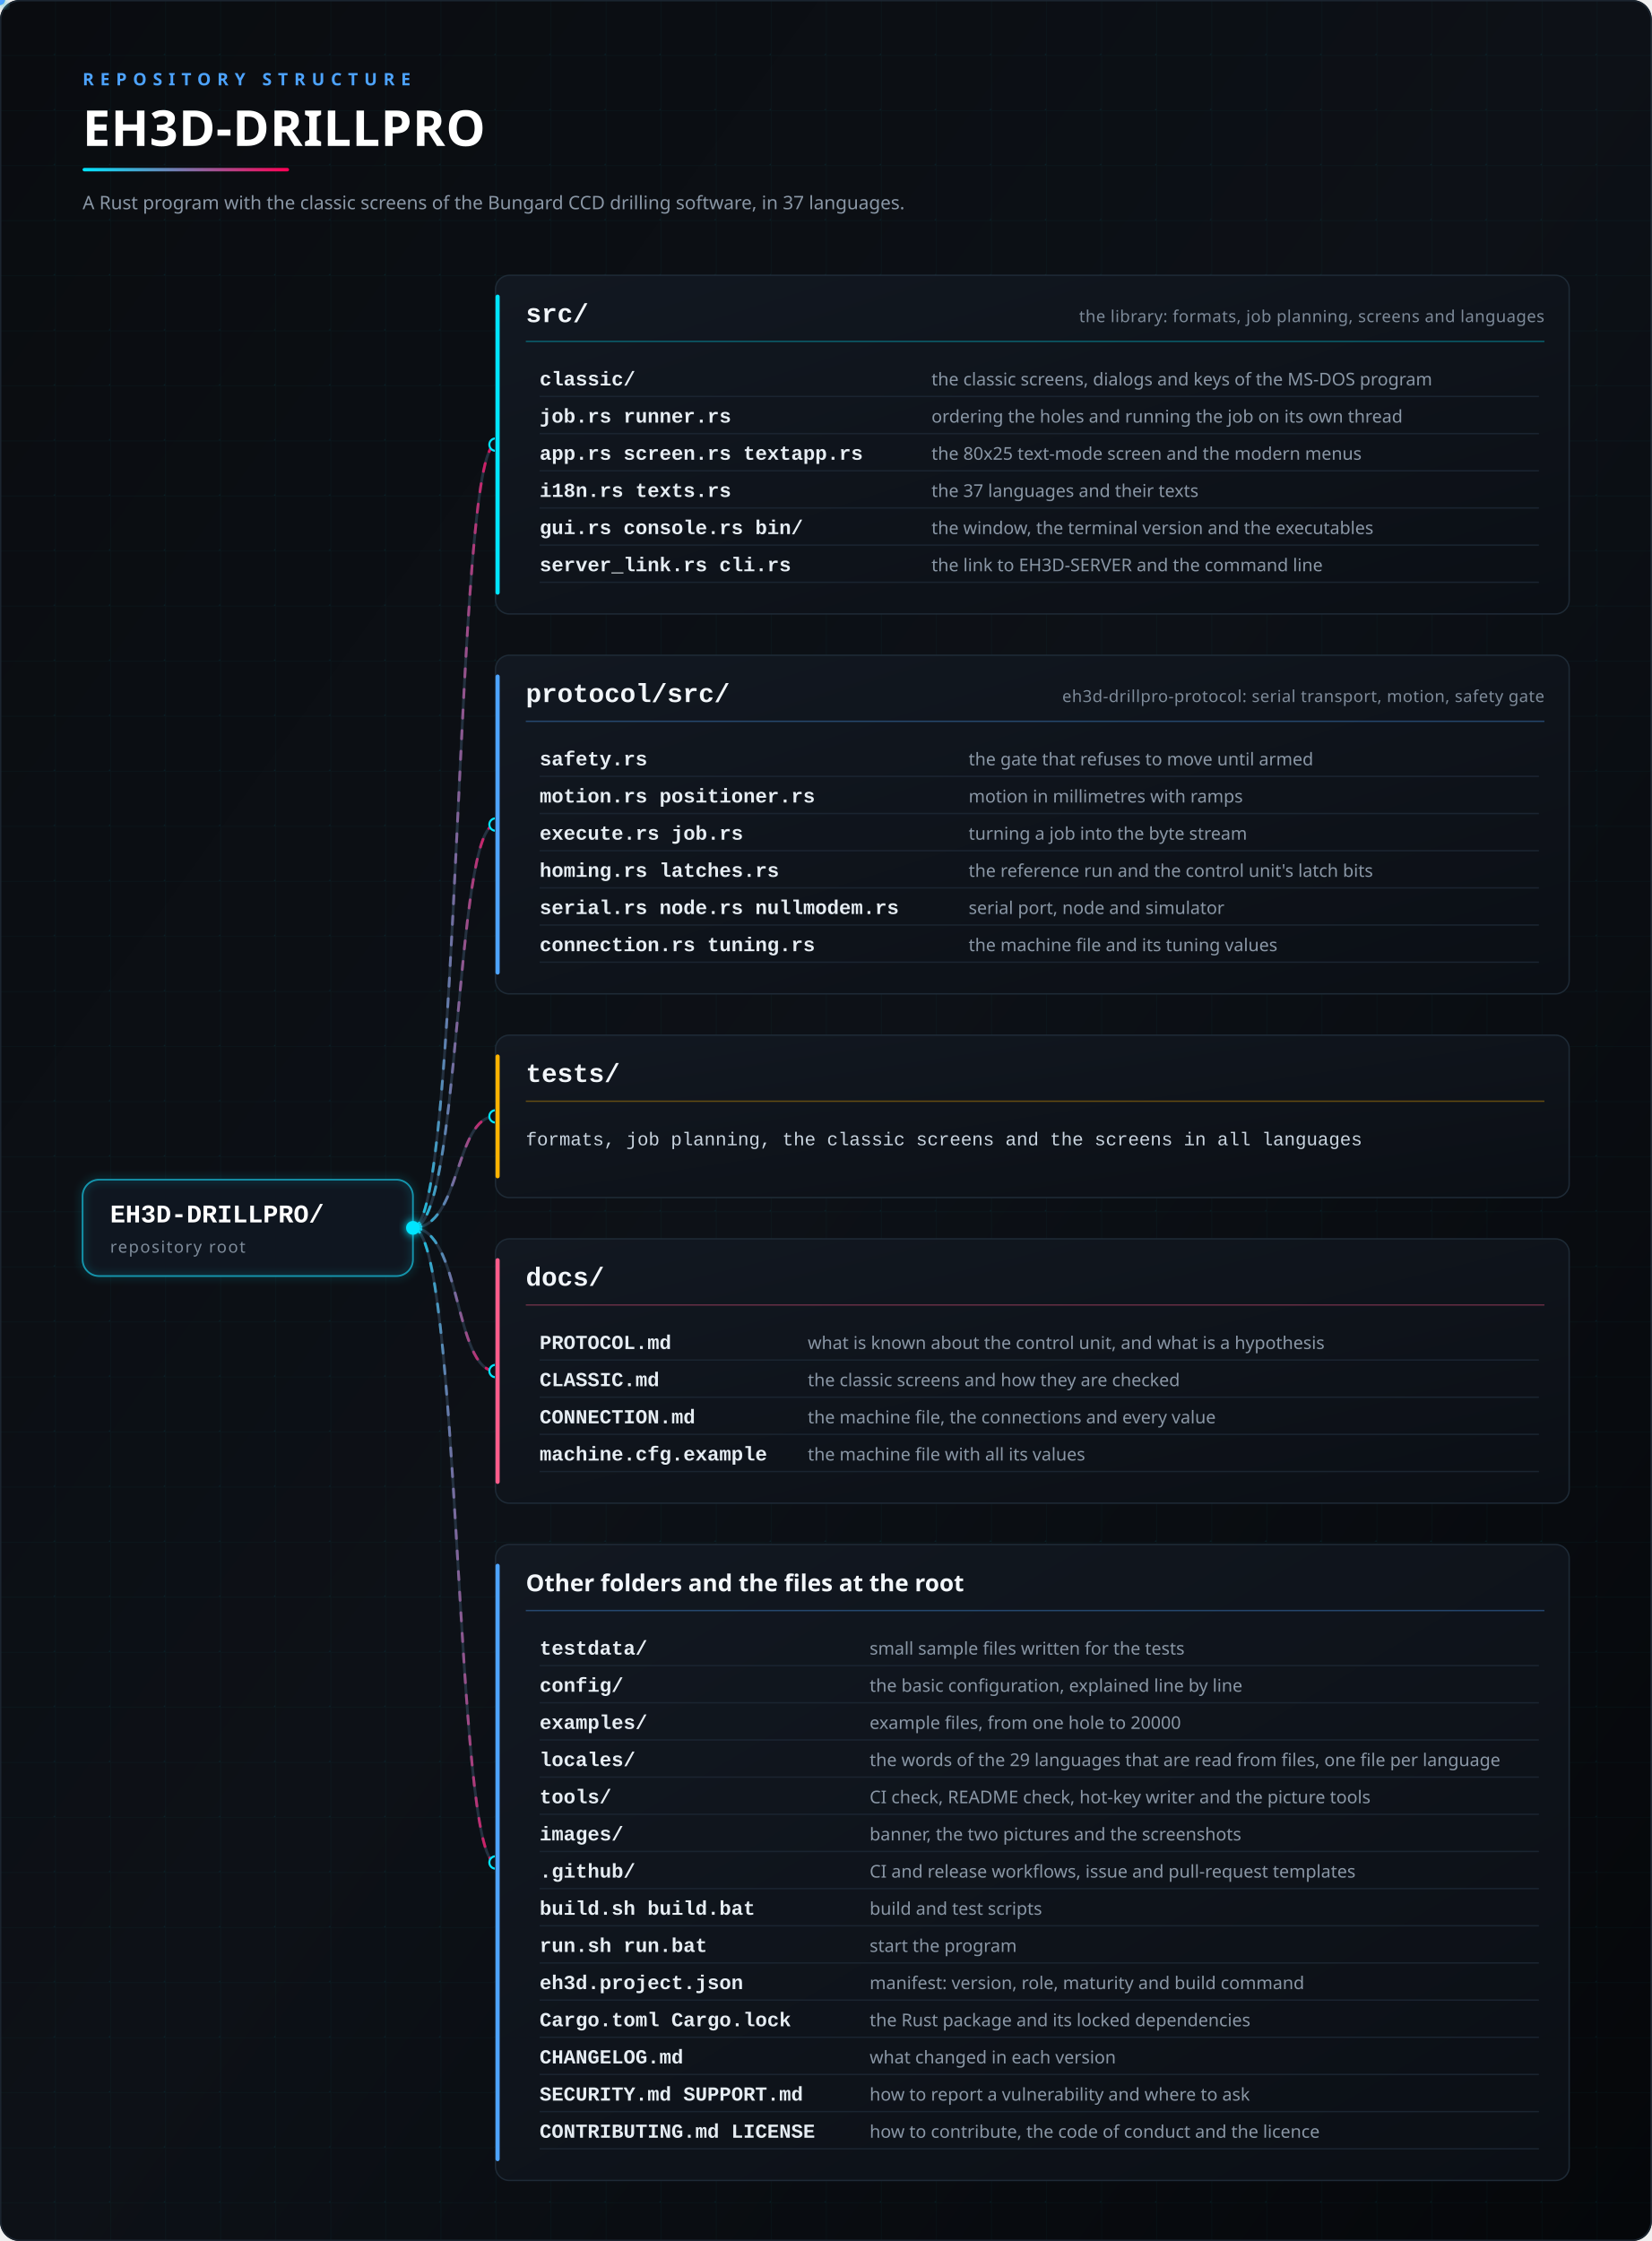
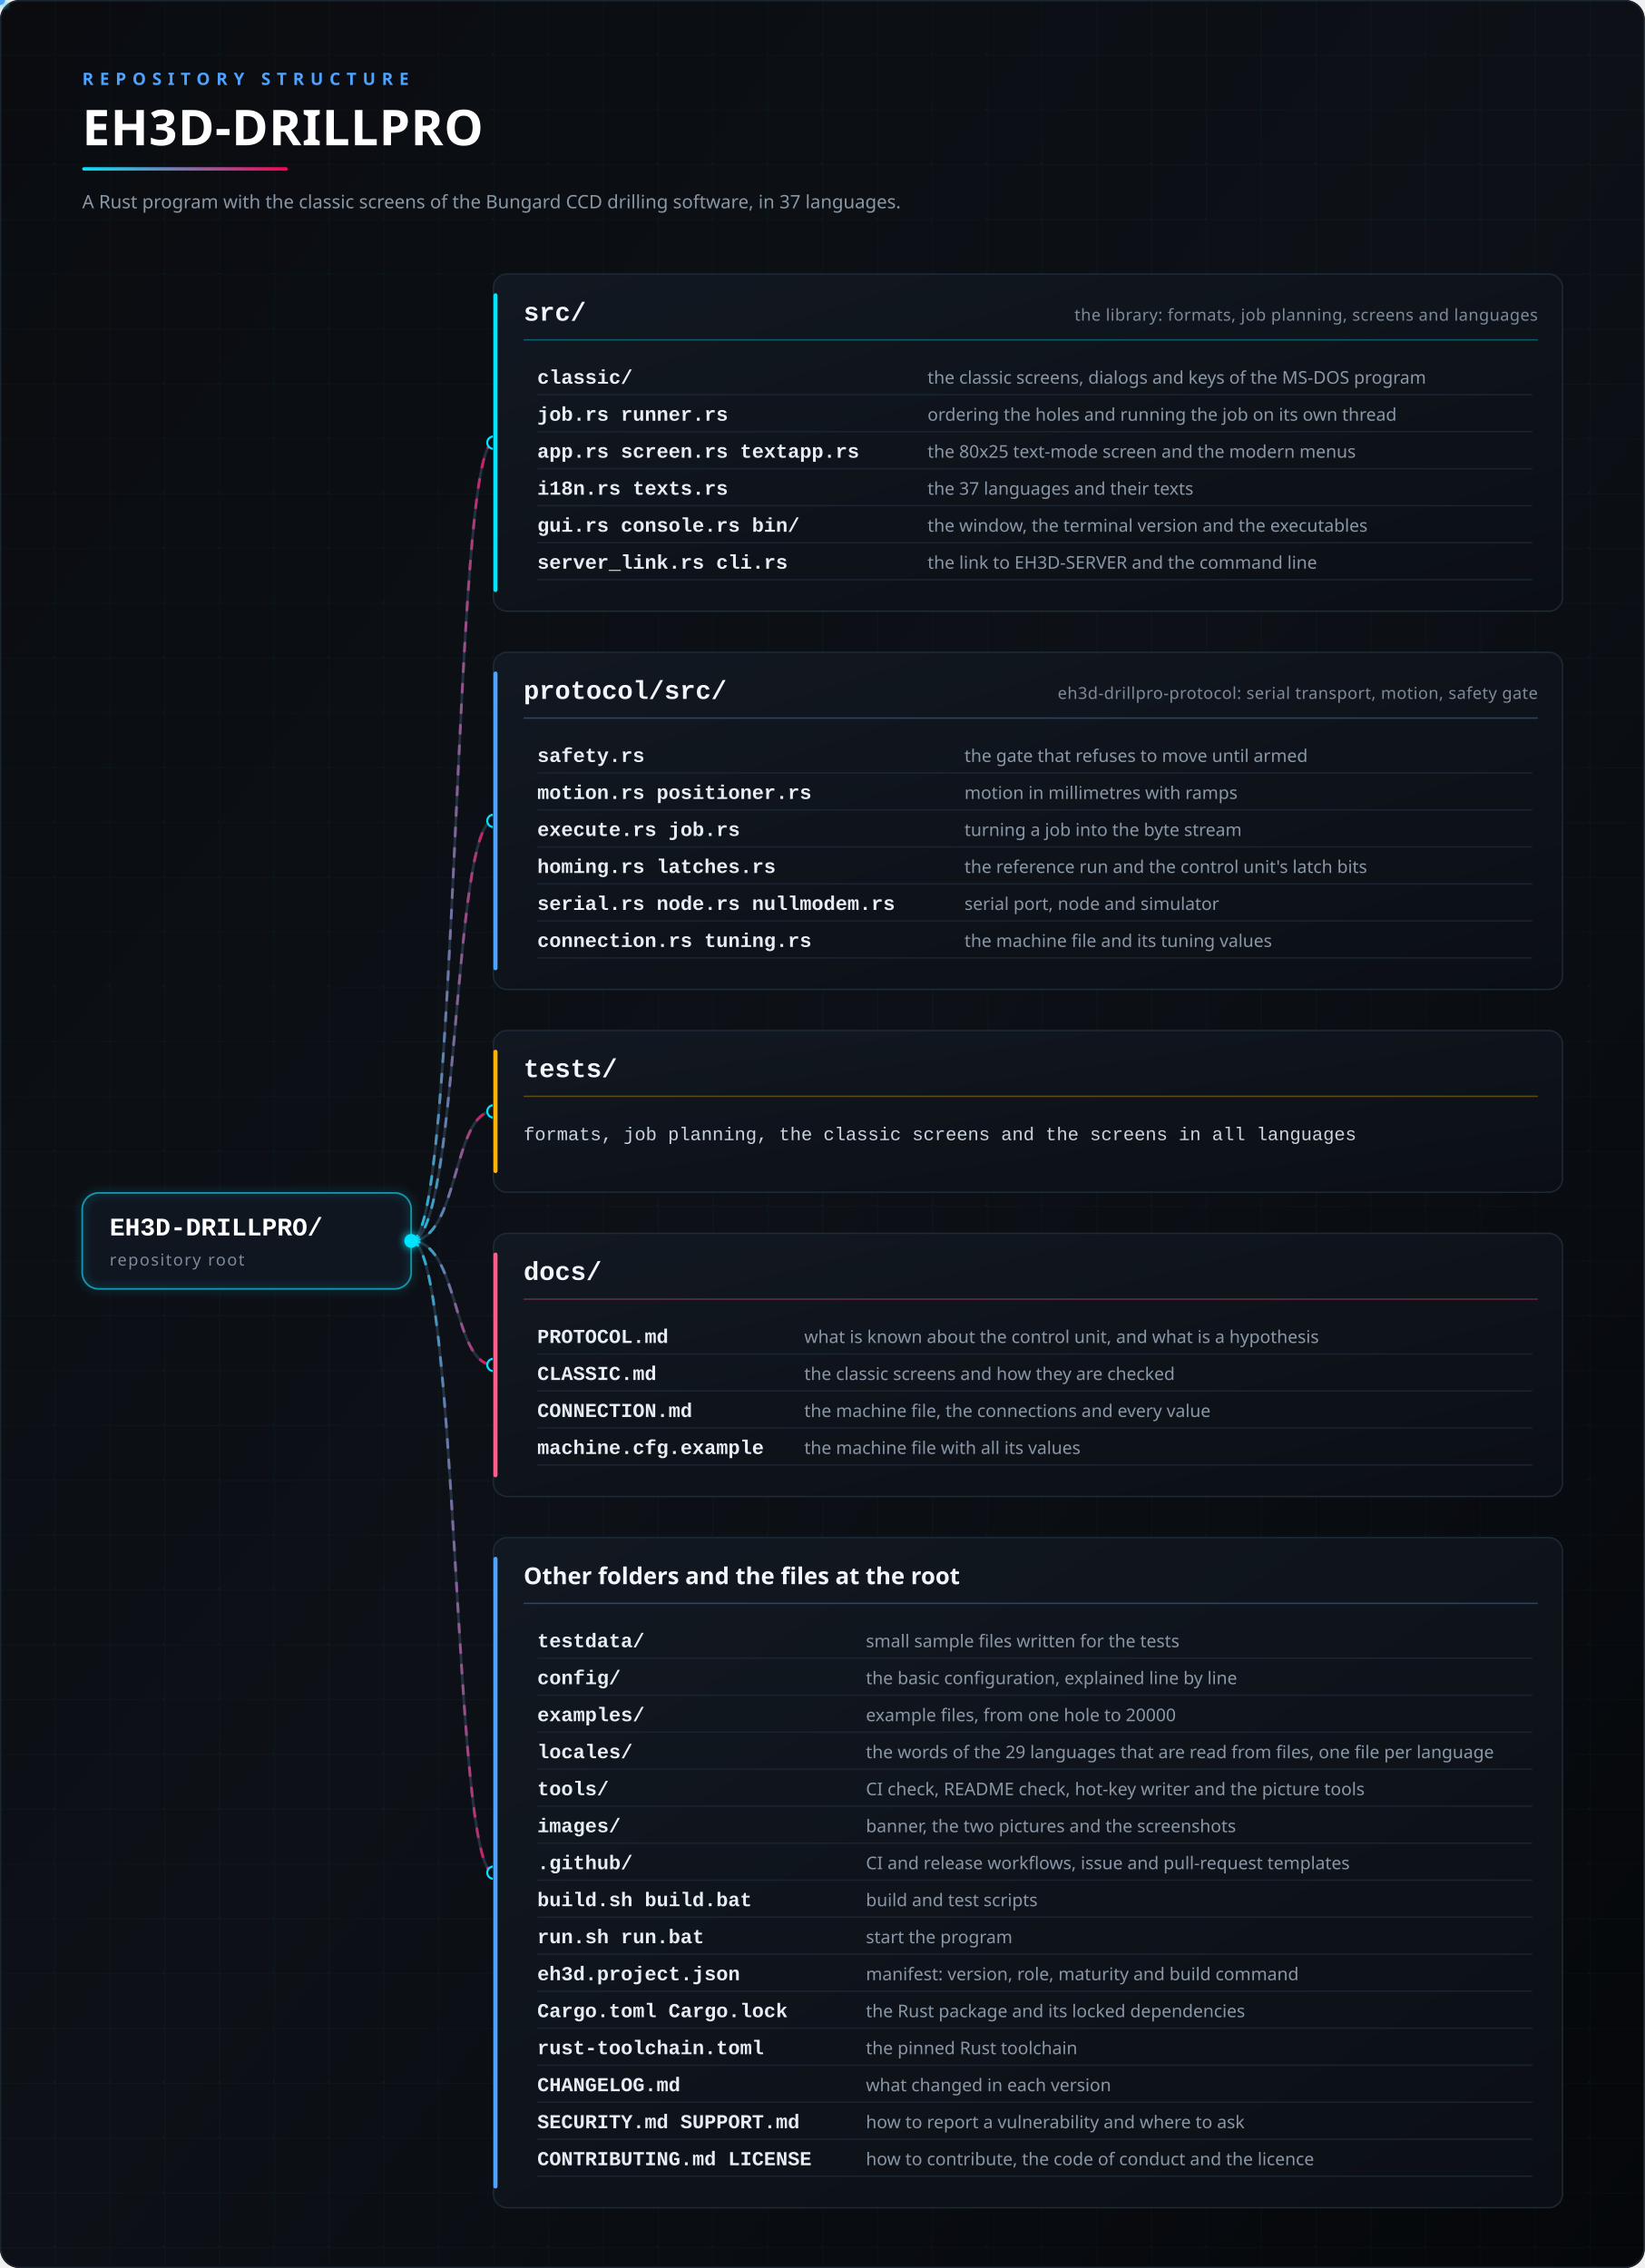
- <svg xmlns="http://www.w3.org/2000/svg" viewBox="0 0 1200 1628" width="100%" role="img" aria-labelledby="t d">
+ <svg xmlns="http://www.w3.org/2000/svg" viewBox="0 0 1200 1655" width="100%" role="img" aria-labelledby="t d">
  <defs>
    <linearGradient id="bg" x1="0" y1="0" x2="1" y2="1">
      <stop offset="0" stop-color="#0A0C10" />
      <stop offset="0.5" stop-color="#0D1117" />
      <stop offset="1" stop-color="#05070A" />
    </linearGradient>
    <linearGradient id="card" x1="0" y1="0" x2="1" y2="1">
      <stop offset="0" stop-color="#121821" />
      <stop offset="1" stop-color="#0B0F15" />
    </linearGradient>
    <linearGradient id="line" x1="0" y1="0" x2="1" y2="0">
      <stop offset="0" stop-color="#00E5FF" />
      <stop offset="1" stop-color="#FF0055" />
    </linearGradient>
    <filter id="glow" x="-50%" y="-50%" width="200%" height="200%">
      <feGaussianBlur stdDeviation="3" result="b" />
      <feMerge>
        <feMergeNode in="b" />
        <feMergeNode in="SourceGraphic" />
      </feMerge>
    </filter>
    <pattern id="grid" width="40" height="40" patternUnits="userSpaceOnUse">
      <path d="M40 0H0V40" fill="none" stroke="#00E5FF" stroke-opacity="0.035" />
      <circle cx="40" cy="40" r="1" fill="#00E5FF" fill-opacity="0.09" />
    </pattern>
  </defs>
-   <rect width="1200" height="1628" rx="14" fill="url(#bg)" />
-   <rect width="1200" height="1628" rx="14" fill="url(#grid)" />
-   <rect x="0.5" y="0.5" width="1199" height="1627" rx="14" fill="none" stroke="#1B2530" />
+   <rect width="1200" height="1655" rx="14" fill="url(#bg)" />
+   <rect width="1200" height="1655" rx="14" fill="url(#grid)" />
+   <rect x="0.5" y="0.5" width="1199" height="1654" rx="14" fill="none" stroke="#1B2530" />
  <text x="60" y="62" font-family="'Segoe UI','Noto Sans','Noto Sans CJK SC','Microsoft YaHei','Yu Gothic','Helvetica Neue',Helvetica,Arial,sans-serif" font-size="12.5" font-weight="600" fill="#4DA3FF" text-anchor="start" letter-spacing="4.5">REPOSITORY STRUCTURE</text>
  <text x="60" y="106" font-family="'Segoe UI','Noto Sans','Noto Sans CJK SC','Microsoft YaHei','Yu Gothic','Helvetica Neue',Helvetica,Arial,sans-serif" font-size="36" font-weight="700" fill="#FFFFFF" text-anchor="start" letter-spacing="0.5">EH3D-DRILLPRO</text>
  <rect x="60" y="122" width="150" height="2.5" rx="1.25" fill="url(#line)">
    <animate attributeName="width" values="40;150;150" keyTimes="0;0.4;1" dur="3s" repeatCount="indefinite" />
  </rect>
  <text x="60" y="152" font-family="'Segoe UI','Noto Sans','Noto Sans CJK SC','Microsoft YaHei','Yu Gothic','Helvetica Neue',Helvetica,Arial,sans-serif" font-size="13.5" font-weight="400" fill="#8A97A6" text-anchor="start">A Rust program with the classic screens of the Bungard CCD drilling software, in 37 languages.</text>
-   <path id="c0" d="M300,892 C335,892 330,323 360,323" fill="none" stroke="#243140" stroke-width="2" />
-   <path d="M300,892 C335,892 330,323 360,323" fill="none" stroke="url(#line)" stroke-width="2" stroke-linecap="round" stroke-dasharray="6 9" opacity="0.9">
+   <path id="c0" d="M300,905.5 C335,905.5 330,323 360,323" fill="none" stroke="#243140" stroke-width="2" />
+   <path d="M300,905.5 C335,905.5 330,323 360,323" fill="none" stroke="url(#line)" stroke-width="2" stroke-linecap="round" stroke-dasharray="6 9" opacity="0.9">
    <animate attributeName="stroke-dashoffset" from="0" to="-30" dur="1.6s" repeatCount="indefinite" />
  </path>
  <circle cx="360" cy="323" r="4.5" fill="#0D1117" stroke="#00E5FF" stroke-width="1.5" />
-   <path id="c1" d="M300,892 C335,892 330,599 360,599" fill="none" stroke="#243140" stroke-width="2" />
-   <path d="M300,892 C335,892 330,599 360,599" fill="none" stroke="url(#line)" stroke-width="2" stroke-linecap="round" stroke-dasharray="6 9" opacity="0.9">
+   <path id="c1" d="M300,905.5 C335,905.5 330,599 360,599" fill="none" stroke="#243140" stroke-width="2" />
+   <path d="M300,905.5 C335,905.5 330,599 360,599" fill="none" stroke="url(#line)" stroke-width="2" stroke-linecap="round" stroke-dasharray="6 9" opacity="0.9">
    <animate attributeName="stroke-dashoffset" from="0" to="-30" dur="1.6s" repeatCount="indefinite" />
  </path>
  <circle cx="360" cy="599" r="4.5" fill="#0D1117" stroke="#00E5FF" stroke-width="1.5" />
-   <path id="c2" d="M300,892 C335,892 330,811 360,811" fill="none" stroke="#243140" stroke-width="2" />
-   <path d="M300,892 C335,892 330,811 360,811" fill="none" stroke="url(#line)" stroke-width="2" stroke-linecap="round" stroke-dasharray="6 9" opacity="0.9">
+   <path id="c2" d="M300,905.5 C335,905.5 330,811 360,811" fill="none" stroke="#243140" stroke-width="2" />
+   <path d="M300,905.5 C335,905.5 330,811 360,811" fill="none" stroke="url(#line)" stroke-width="2" stroke-linecap="round" stroke-dasharray="6 9" opacity="0.9">
    <animate attributeName="stroke-dashoffset" from="0" to="-30" dur="1.6s" repeatCount="indefinite" />
  </path>
  <circle cx="360" cy="811" r="4.5" fill="#0D1117" stroke="#00E5FF" stroke-width="1.5" />
-   <path id="c3" d="M300,892 C335,892 330,996 360,996" fill="none" stroke="#243140" stroke-width="2" />
-   <path d="M300,892 C335,892 330,996 360,996" fill="none" stroke="url(#line)" stroke-width="2" stroke-linecap="round" stroke-dasharray="6 9" opacity="0.9">
+   <path id="c3" d="M300,905.5 C335,905.5 330,996 360,996" fill="none" stroke="#243140" stroke-width="2" />
+   <path d="M300,905.5 C335,905.5 330,996 360,996" fill="none" stroke="url(#line)" stroke-width="2" stroke-linecap="round" stroke-dasharray="6 9" opacity="0.9">
    <animate attributeName="stroke-dashoffset" from="0" to="-30" dur="1.6s" repeatCount="indefinite" />
  </path>
  <circle cx="360" cy="996" r="4.5" fill="#0D1117" stroke="#00E5FF" stroke-width="1.5" />
-   <path id="c4" d="M300,892 C335,892 330,1353 360,1353" fill="none" stroke="#243140" stroke-width="2" />
-   <path d="M300,892 C335,892 330,1353 360,1353" fill="none" stroke="url(#line)" stroke-width="2" stroke-linecap="round" stroke-dasharray="6 9" opacity="0.9">
-     <animate attributeName="stroke-dashoffset" from="0" to="-30" dur="1.6s" repeatCount="indefinite" />
-   </path>
-   <circle cx="360" cy="1353" r="4.5" fill="#0D1117" stroke="#00E5FF" stroke-width="1.5" />
+   <path id="c4" d="M300,905.5 C335,905.5 330,1366.5 360,1366.5" fill="none" stroke="#243140" stroke-width="2" />
+   <path d="M300,905.5 C335,905.5 330,1366.5 360,1366.5" fill="none" stroke="url(#line)" stroke-width="2" stroke-linecap="round" stroke-dasharray="6 9" opacity="0.9">
+     <animate attributeName="stroke-dashoffset" from="0" to="-30" dur="1.6s" repeatCount="indefinite" />
+   </path>
+   <circle cx="360" cy="1366.5" r="4.5" fill="#0D1117" stroke="#00E5FF" stroke-width="1.5" />
  <circle r="3.5" fill="#00E5FF" filter="url(#glow)">
    <animateMotion dur="3.4s" repeatCount="indefinite">
      <mpath href="#c0" />
    </animateMotion>
  </circle>
  <circle r="3.5" fill="#4DA3FF" filter="url(#glow)">
    <animateMotion dur="4.2s" repeatCount="indefinite">
      <mpath href="#c1" />
    </animateMotion>
  </circle>
  <circle r="3.5" fill="#FFB300" filter="url(#glow)">
    <animateMotion dur="5.0s" repeatCount="indefinite">
      <mpath href="#c2" />
    </animateMotion>
  </circle>
  <circle r="3.5" fill="#00E5FF" filter="url(#glow)">
    <animateMotion dur="5.8s" repeatCount="indefinite">
      <mpath href="#c3" />
    </animateMotion>
  </circle>
  <circle r="3.5" fill="#4DA3FF" filter="url(#glow)">
    <animateMotion dur="6.6s" repeatCount="indefinite">
      <mpath href="#c4" />
    </animateMotion>
  </circle>
-   <rect x="60" y="857" width="240" height="70" rx="12" fill="#0F1620" stroke="#2A3A4C" stroke-width="1.2" />
-   <rect x="60" y="857" width="240" height="70" rx="12" fill="none" stroke="#00E5FF" stroke-opacity="0.5" stroke-width="1.2" filter="url(#glow)">
+   <rect x="60" y="870.5" width="240" height="70" rx="12" fill="#0F1620" stroke="#2A3A4C" stroke-width="1.2" />
+   <rect x="60" y="870.5" width="240" height="70" rx="12" fill="none" stroke="#00E5FF" stroke-opacity="0.5" stroke-width="1.2" filter="url(#glow)">
    <animate attributeName="stroke-opacity" values="0.15;0.6;0.15" dur="3.6s" repeatCount="indefinite" />
  </rect>
-   <text x="80" y="888" font-family="'JetBrains Mono','Cascadia Code','SFMono-Regular',Consolas,'Liberation Mono',monospace" font-size="18.5" font-weight="700" fill="#FFFFFF" text-anchor="start">EH3D-DRILLPRO/</text>
-   <text x="80" y="910" font-family="'Segoe UI','Noto Sans','Noto Sans CJK SC','Microsoft YaHei','Yu Gothic','Helvetica Neue',Helvetica,Arial,sans-serif" font-size="12" font-weight="400" fill="#7D8A99" text-anchor="start" letter-spacing="1">repository root</text>
-   <circle cx="300" cy="892" r="5" fill="#00E5FF" filter="url(#glow)" />
+   <text x="80" y="901.5" font-family="'JetBrains Mono','Cascadia Code','SFMono-Regular',Consolas,'Liberation Mono',monospace" font-size="18.5" font-weight="700" fill="#FFFFFF" text-anchor="start">EH3D-DRILLPRO/</text>
+   <text x="80" y="923.5" font-family="'Segoe UI','Noto Sans','Noto Sans CJK SC','Microsoft YaHei','Yu Gothic','Helvetica Neue',Helvetica,Arial,sans-serif" font-size="12" font-weight="400" fill="#7D8A99" text-anchor="start" letter-spacing="1">repository root</text>
+   <circle cx="300" cy="905.5" r="5" fill="#00E5FF" filter="url(#glow)" />
  <rect x="360" y="200" width="780" height="246" rx="10" fill="url(#card)" stroke="#1E2A36" stroke-width="1" />
  <rect x="360" y="214" width="3" height="218" rx="1.5" fill="#00E5FF">
    <animate attributeName="opacity" values="0.55;1;0.55" dur="4s" begin="0s" repeatCount="indefinite" />
  </rect>
  <text x="382" y="234" font-family="'JetBrains Mono','Cascadia Code','SFMono-Regular',Consolas,'Liberation Mono',monospace" font-size="19" font-weight="700" fill="#F2F6FA" text-anchor="start">src/</text>
  <text x="1122" y="234" font-family="'Segoe UI','Noto Sans','Noto Sans CJK SC','Microsoft YaHei','Yu Gothic','Helvetica Neue',Helvetica,Arial,sans-serif" font-size="12" font-weight="400" fill="#7D8A99" text-anchor="end" letter-spacing="0.3">the library: formats, job planning, screens and languages</text>
  <line x1="382" y1="248" x2="1122" y2="248" stroke="#00E5FF" stroke-opacity="0.35" stroke-width="1" />
  <text x="392" y="280" font-family="'JetBrains Mono','Cascadia Code','SFMono-Regular',Consolas,'Liberation Mono',monospace" font-size="14.5" font-weight="600" fill="#E6EDF3" text-anchor="start">classic/</text>
  <text x="676.71" y="280" font-family="'Segoe UI','Noto Sans','Noto Sans CJK SC','Microsoft YaHei','Yu Gothic','Helvetica Neue',Helvetica,Arial,sans-serif" font-size="12.8" font-weight="400" fill="#8A97A6" text-anchor="start">the classic screens, dialogs and keys of the MS-DOS program</text>
  <line x1="392" y1="288" x2="1118" y2="288" stroke="#1A2430" stroke-width="1" />
  <text x="392" y="307" font-family="'JetBrains Mono','Cascadia Code','SFMono-Regular',Consolas,'Liberation Mono',monospace" font-size="14.5" font-weight="600" fill="#E6EDF3" text-anchor="start">job.rs  runner.rs</text>
  <text x="676.71" y="307" font-family="'Segoe UI','Noto Sans','Noto Sans CJK SC','Microsoft YaHei','Yu Gothic','Helvetica Neue',Helvetica,Arial,sans-serif" font-size="12.8" font-weight="400" fill="#8A97A6" text-anchor="start">ordering the holes and running the job on its own thread</text>
  <line x1="392" y1="315" x2="1118" y2="315" stroke="#1A2430" stroke-width="1" />
  <text x="392" y="334" font-family="'JetBrains Mono','Cascadia Code','SFMono-Regular',Consolas,'Liberation Mono',monospace" font-size="14.5" font-weight="600" fill="#E6EDF3" text-anchor="start">app.rs  screen.rs  textapp.rs</text>
  <text x="676.71" y="334" font-family="'Segoe UI','Noto Sans','Noto Sans CJK SC','Microsoft YaHei','Yu Gothic','Helvetica Neue',Helvetica,Arial,sans-serif" font-size="12.8" font-weight="400" fill="#8A97A6" text-anchor="start">the 80x25 text-mode screen and the modern menus</text>
  <line x1="392" y1="342" x2="1118" y2="342" stroke="#1A2430" stroke-width="1" />
  <text x="392" y="361" font-family="'JetBrains Mono','Cascadia Code','SFMono-Regular',Consolas,'Liberation Mono',monospace" font-size="14.5" font-weight="600" fill="#E6EDF3" text-anchor="start">i18n.rs  texts.rs</text>
  <text x="676.71" y="361" font-family="'Segoe UI','Noto Sans','Noto Sans CJK SC','Microsoft YaHei','Yu Gothic','Helvetica Neue',Helvetica,Arial,sans-serif" font-size="12.8" font-weight="400" fill="#8A97A6" text-anchor="start">the 37 languages and their texts</text>
  <line x1="392" y1="369" x2="1118" y2="369" stroke="#1A2430" stroke-width="1" />
  <text x="392" y="388" font-family="'JetBrains Mono','Cascadia Code','SFMono-Regular',Consolas,'Liberation Mono',monospace" font-size="14.5" font-weight="600" fill="#E6EDF3" text-anchor="start">gui.rs  console.rs  bin/</text>
  <text x="676.71" y="388" font-family="'Segoe UI','Noto Sans','Noto Sans CJK SC','Microsoft YaHei','Yu Gothic','Helvetica Neue',Helvetica,Arial,sans-serif" font-size="12.8" font-weight="400" fill="#8A97A6" text-anchor="start">the window, the terminal version and the executables</text>
  <line x1="392" y1="396" x2="1118" y2="396" stroke="#1A2430" stroke-width="1" />
  <text x="392" y="415" font-family="'JetBrains Mono','Cascadia Code','SFMono-Regular',Consolas,'Liberation Mono',monospace" font-size="14.5" font-weight="600" fill="#E6EDF3" text-anchor="start">server_link.rs  cli.rs</text>
  <text x="676.71" y="415" font-family="'Segoe UI','Noto Sans','Noto Sans CJK SC','Microsoft YaHei','Yu Gothic','Helvetica Neue',Helvetica,Arial,sans-serif" font-size="12.8" font-weight="400" fill="#8A97A6" text-anchor="start">the link to EH3D-SERVER and the command line</text>
  <line x1="392" y1="423" x2="1118" y2="423" stroke="#1A2430" stroke-width="1" />
  <rect x="360" y="476" width="780" height="246" rx="10" fill="url(#card)" stroke="#1E2A36" stroke-width="1" />
  <rect x="360" y="490" width="3" height="218" rx="1.5" fill="#4DA3FF">
    <animate attributeName="opacity" values="0.55;1;0.55" dur="4s" begin="0.6s" repeatCount="indefinite" />
  </rect>
  <text x="382" y="510" font-family="'JetBrains Mono','Cascadia Code','SFMono-Regular',Consolas,'Liberation Mono',monospace" font-size="19" font-weight="700" fill="#F2F6FA" text-anchor="start">protocol/src/</text>
  <text x="1122" y="510" font-family="'Segoe UI','Noto Sans','Noto Sans CJK SC','Microsoft YaHei','Yu Gothic','Helvetica Neue',Helvetica,Arial,sans-serif" font-size="12" font-weight="400" fill="#7D8A99" text-anchor="end" letter-spacing="0.3">eh3d-drillpro-protocol: serial transport, motion, safety gate</text>
  <line x1="382" y1="524" x2="1122" y2="524" stroke="#4DA3FF" stroke-opacity="0.35" stroke-width="1" />
  <text x="392" y="556" font-family="'JetBrains Mono','Cascadia Code','SFMono-Regular',Consolas,'Liberation Mono',monospace" font-size="14.5" font-weight="600" fill="#E6EDF3" text-anchor="start">safety.rs</text>
  <text x="703.68" y="556" font-family="'Segoe UI','Noto Sans','Noto Sans CJK SC','Microsoft YaHei','Yu Gothic','Helvetica Neue',Helvetica,Arial,sans-serif" font-size="12.8" font-weight="400" fill="#8A97A6" text-anchor="start">the gate that refuses to move until armed</text>
  <line x1="392" y1="564" x2="1118" y2="564" stroke="#1A2430" stroke-width="1" />
  <text x="392" y="583" font-family="'JetBrains Mono','Cascadia Code','SFMono-Regular',Consolas,'Liberation Mono',monospace" font-size="14.5" font-weight="600" fill="#E6EDF3" text-anchor="start">motion.rs  positioner.rs</text>
  <text x="703.68" y="583" font-family="'Segoe UI','Noto Sans','Noto Sans CJK SC','Microsoft YaHei','Yu Gothic','Helvetica Neue',Helvetica,Arial,sans-serif" font-size="12.8" font-weight="400" fill="#8A97A6" text-anchor="start">motion in millimetres with ramps</text>
  <line x1="392" y1="591" x2="1118" y2="591" stroke="#1A2430" stroke-width="1" />
  <text x="392" y="610" font-family="'JetBrains Mono','Cascadia Code','SFMono-Regular',Consolas,'Liberation Mono',monospace" font-size="14.5" font-weight="600" fill="#E6EDF3" text-anchor="start">execute.rs  job.rs</text>
  <text x="703.68" y="610" font-family="'Segoe UI','Noto Sans','Noto Sans CJK SC','Microsoft YaHei','Yu Gothic','Helvetica Neue',Helvetica,Arial,sans-serif" font-size="12.8" font-weight="400" fill="#8A97A6" text-anchor="start">turning a job into the byte stream</text>
  <line x1="392" y1="618" x2="1118" y2="618" stroke="#1A2430" stroke-width="1" />
  <text x="392" y="637" font-family="'JetBrains Mono','Cascadia Code','SFMono-Regular',Consolas,'Liberation Mono',monospace" font-size="14.5" font-weight="600" fill="#E6EDF3" text-anchor="start">homing.rs  latches.rs</text>
  <text x="703.68" y="637" font-family="'Segoe UI','Noto Sans','Noto Sans CJK SC','Microsoft YaHei','Yu Gothic','Helvetica Neue',Helvetica,Arial,sans-serif" font-size="12.8" font-weight="400" fill="#8A97A6" text-anchor="start">the reference run and the control unit's latch bits</text>
  <line x1="392" y1="645" x2="1118" y2="645" stroke="#1A2430" stroke-width="1" />
  <text x="392" y="664" font-family="'JetBrains Mono','Cascadia Code','SFMono-Regular',Consolas,'Liberation Mono',monospace" font-size="14.5" font-weight="600" fill="#E6EDF3" text-anchor="start">serial.rs  node.rs  nullmodem.rs</text>
  <text x="703.68" y="664" font-family="'Segoe UI','Noto Sans','Noto Sans CJK SC','Microsoft YaHei','Yu Gothic','Helvetica Neue',Helvetica,Arial,sans-serif" font-size="12.8" font-weight="400" fill="#8A97A6" text-anchor="start">serial port, node and simulator</text>
  <line x1="392" y1="672" x2="1118" y2="672" stroke="#1A2430" stroke-width="1" />
  <text x="392" y="691" font-family="'JetBrains Mono','Cascadia Code','SFMono-Regular',Consolas,'Liberation Mono',monospace" font-size="14.5" font-weight="600" fill="#E6EDF3" text-anchor="start">connection.rs  tuning.rs</text>
  <text x="703.68" y="691" font-family="'Segoe UI','Noto Sans','Noto Sans CJK SC','Microsoft YaHei','Yu Gothic','Helvetica Neue',Helvetica,Arial,sans-serif" font-size="12.8" font-weight="400" fill="#8A97A6" text-anchor="start">the machine file and its tuning values</text>
  <line x1="392" y1="699" x2="1118" y2="699" stroke="#1A2430" stroke-width="1" />
  <rect x="360" y="752" width="780" height="118" rx="10" fill="url(#card)" stroke="#1E2A36" stroke-width="1" />
  <rect x="360" y="766" width="3" height="90" rx="1.5" fill="#FFB300">
    <animate attributeName="opacity" values="0.55;1;0.55" dur="4s" begin="1.2s" repeatCount="indefinite" />
  </rect>
  <text x="382" y="786" font-family="'JetBrains Mono','Cascadia Code','SFMono-Regular',Consolas,'Liberation Mono',monospace" font-size="19" font-weight="700" fill="#F2F6FA" text-anchor="start">tests/</text>
  <line x1="382" y1="800" x2="1122" y2="800" stroke="#FFB300" stroke-opacity="0.35" stroke-width="1" />
  <text x="382" y="832" font-family="'JetBrains Mono','Cascadia Code','SFMono-Regular',Consolas,'Liberation Mono',monospace" font-size="13.5" font-weight="400" fill="#C9D4DF" text-anchor="start">formats, job planning, the classic screens and the screens in all languages</text>
  <rect x="360" y="900" width="780" height="192" rx="10" fill="url(#card)" stroke="#1E2A36" stroke-width="1" />
  <rect x="360" y="914" width="3" height="164" rx="1.5" fill="#FF5C8A">
    <animate attributeName="opacity" values="0.55;1;0.55" dur="4s" begin="1.8s" repeatCount="indefinite" />
  </rect>
  <text x="382" y="934" font-family="'JetBrains Mono','Cascadia Code','SFMono-Regular',Consolas,'Liberation Mono',monospace" font-size="19" font-weight="700" fill="#F2F6FA" text-anchor="start">docs/</text>
  <line x1="382" y1="948" x2="1122" y2="948" stroke="#FF5C8A" stroke-opacity="0.35" stroke-width="1" />
  <text x="392" y="980" font-family="'JetBrains Mono','Cascadia Code','SFMono-Regular',Consolas,'Liberation Mono',monospace" font-size="14.5" font-weight="600" fill="#E6EDF3" text-anchor="start">PROTOCOL.md</text>
  <text x="586.81" y="980" font-family="'Segoe UI','Noto Sans','Noto Sans CJK SC','Microsoft YaHei','Yu Gothic','Helvetica Neue',Helvetica,Arial,sans-serif" font-size="12.8" font-weight="400" fill="#8A97A6" text-anchor="start">what is known about the control unit, and what is a hypothesis</text>
  <line x1="392" y1="988" x2="1118" y2="988" stroke="#1A2430" stroke-width="1" />
  <text x="392" y="1007" font-family="'JetBrains Mono','Cascadia Code','SFMono-Regular',Consolas,'Liberation Mono',monospace" font-size="14.5" font-weight="600" fill="#E6EDF3" text-anchor="start">CLASSIC.md</text>
  <text x="586.81" y="1007" font-family="'Segoe UI','Noto Sans','Noto Sans CJK SC','Microsoft YaHei','Yu Gothic','Helvetica Neue',Helvetica,Arial,sans-serif" font-size="12.8" font-weight="400" fill="#8A97A6" text-anchor="start">the classic screens and how they are checked</text>
  <line x1="392" y1="1015" x2="1118" y2="1015" stroke="#1A2430" stroke-width="1" />
  <text x="392" y="1034" font-family="'JetBrains Mono','Cascadia Code','SFMono-Regular',Consolas,'Liberation Mono',monospace" font-size="14.5" font-weight="600" fill="#E6EDF3" text-anchor="start">CONNECTION.md</text>
  <text x="586.81" y="1034" font-family="'Segoe UI','Noto Sans','Noto Sans CJK SC','Microsoft YaHei','Yu Gothic','Helvetica Neue',Helvetica,Arial,sans-serif" font-size="12.8" font-weight="400" fill="#8A97A6" text-anchor="start">the machine file, the connections and every value</text>
  <line x1="392" y1="1042" x2="1118" y2="1042" stroke="#1A2430" stroke-width="1" />
  <text x="392" y="1061" font-family="'JetBrains Mono','Cascadia Code','SFMono-Regular',Consolas,'Liberation Mono',monospace" font-size="14.5" font-weight="600" fill="#E6EDF3" text-anchor="start">machine.cfg.example</text>
  <text x="586.81" y="1061" font-family="'Segoe UI','Noto Sans','Noto Sans CJK SC','Microsoft YaHei','Yu Gothic','Helvetica Neue',Helvetica,Arial,sans-serif" font-size="12.8" font-weight="400" fill="#8A97A6" text-anchor="start">the machine file with all its values</text>
  <line x1="392" y1="1069" x2="1118" y2="1069" stroke="#1A2430" stroke-width="1" />
-   <rect x="360" y="1122" width="780" height="462" rx="10" fill="url(#card)" stroke="#1E2A36" stroke-width="1" />
-   <rect x="360" y="1136" width="3" height="434" rx="1.5" fill="#4DA3FF">
+   <rect x="360" y="1122" width="780" height="489" rx="10" fill="url(#card)" stroke="#1E2A36" stroke-width="1" />
+   <rect x="360" y="1136" width="3" height="461" rx="1.5" fill="#4DA3FF">
    <animate attributeName="opacity" values="0.55;1;0.55" dur="4s" begin="2.4s" repeatCount="indefinite" />
  </rect>
  <text x="382" y="1156" font-family="'Segoe UI','Noto Sans','Noto Sans CJK SC','Microsoft YaHei','Yu Gothic','Helvetica Neue',Helvetica,Arial,sans-serif" font-size="17" font-weight="700" fill="#F2F6FA" text-anchor="start">Other folders and the files at the root</text>
  <line x1="382" y1="1170" x2="1122" y2="1170" stroke="#4DA3FF" stroke-opacity="0.35" stroke-width="1" />
  <text x="392" y="1202" font-family="'JetBrains Mono','Cascadia Code','SFMono-Regular',Consolas,'Liberation Mono',monospace" font-size="14.5" font-weight="600" fill="#E6EDF3" text-anchor="start">testdata/</text>
  <text x="631.76" y="1202" font-family="'Segoe UI','Noto Sans','Noto Sans CJK SC','Microsoft YaHei','Yu Gothic','Helvetica Neue',Helvetica,Arial,sans-serif" font-size="12.8" font-weight="400" fill="#8A97A6" text-anchor="start">small sample files written for the tests</text>
  <line x1="392" y1="1210" x2="1118" y2="1210" stroke="#1A2430" stroke-width="1" />
  <text x="392" y="1229" font-family="'JetBrains Mono','Cascadia Code','SFMono-Regular',Consolas,'Liberation Mono',monospace" font-size="14.5" font-weight="600" fill="#E6EDF3" text-anchor="start">config/</text>
  <text x="631.76" y="1229" font-family="'Segoe UI','Noto Sans','Noto Sans CJK SC','Microsoft YaHei','Yu Gothic','Helvetica Neue',Helvetica,Arial,sans-serif" font-size="12.8" font-weight="400" fill="#8A97A6" text-anchor="start">the basic configuration, explained line by line</text>
  <line x1="392" y1="1237" x2="1118" y2="1237" stroke="#1A2430" stroke-width="1" />
  <text x="392" y="1256" font-family="'JetBrains Mono','Cascadia Code','SFMono-Regular',Consolas,'Liberation Mono',monospace" font-size="14.5" font-weight="600" fill="#E6EDF3" text-anchor="start">examples/</text>
  <text x="631.76" y="1256" font-family="'Segoe UI','Noto Sans','Noto Sans CJK SC','Microsoft YaHei','Yu Gothic','Helvetica Neue',Helvetica,Arial,sans-serif" font-size="12.8" font-weight="400" fill="#8A97A6" text-anchor="start">example files, from one hole to 20000</text>
  <line x1="392" y1="1264" x2="1118" y2="1264" stroke="#1A2430" stroke-width="1" />
  <text x="392" y="1283" font-family="'JetBrains Mono','Cascadia Code','SFMono-Regular',Consolas,'Liberation Mono',monospace" font-size="14.5" font-weight="600" fill="#E6EDF3" text-anchor="start">locales/</text>
  <text x="631.76" y="1283" font-family="'Segoe UI','Noto Sans','Noto Sans CJK SC','Microsoft YaHei','Yu Gothic','Helvetica Neue',Helvetica,Arial,sans-serif" font-size="12.8" font-weight="400" fill="#8A97A6" text-anchor="start">the words of the 29 languages that are read from files, one file per language</text>
  <line x1="392" y1="1291" x2="1118" y2="1291" stroke="#1A2430" stroke-width="1" />
  <text x="392" y="1310" font-family="'JetBrains Mono','Cascadia Code','SFMono-Regular',Consolas,'Liberation Mono',monospace" font-size="14.5" font-weight="600" fill="#E6EDF3" text-anchor="start">tools/</text>
  <text x="631.76" y="1310" font-family="'Segoe UI','Noto Sans','Noto Sans CJK SC','Microsoft YaHei','Yu Gothic','Helvetica Neue',Helvetica,Arial,sans-serif" font-size="12.8" font-weight="400" fill="#8A97A6" text-anchor="start">CI check, README check, hot-key writer and the picture tools</text>
  <line x1="392" y1="1318" x2="1118" y2="1318" stroke="#1A2430" stroke-width="1" />
  <text x="392" y="1337" font-family="'JetBrains Mono','Cascadia Code','SFMono-Regular',Consolas,'Liberation Mono',monospace" font-size="14.5" font-weight="600" fill="#E6EDF3" text-anchor="start">images/</text>
  <text x="631.76" y="1337" font-family="'Segoe UI','Noto Sans','Noto Sans CJK SC','Microsoft YaHei','Yu Gothic','Helvetica Neue',Helvetica,Arial,sans-serif" font-size="12.8" font-weight="400" fill="#8A97A6" text-anchor="start">banner, the two pictures and the screenshots</text>
  <line x1="392" y1="1345" x2="1118" y2="1345" stroke="#1A2430" stroke-width="1" />
  <text x="392" y="1364" font-family="'JetBrains Mono','Cascadia Code','SFMono-Regular',Consolas,'Liberation Mono',monospace" font-size="14.5" font-weight="600" fill="#E6EDF3" text-anchor="start">.github/</text>
  <text x="631.76" y="1364" font-family="'Segoe UI','Noto Sans','Noto Sans CJK SC','Microsoft YaHei','Yu Gothic','Helvetica Neue',Helvetica,Arial,sans-serif" font-size="12.8" font-weight="400" fill="#8A97A6" text-anchor="start">CI and release workflows, issue and pull-request templates</text>
  <line x1="392" y1="1372" x2="1118" y2="1372" stroke="#1A2430" stroke-width="1" />
  <text x="392" y="1391" font-family="'JetBrains Mono','Cascadia Code','SFMono-Regular',Consolas,'Liberation Mono',monospace" font-size="14.5" font-weight="600" fill="#E6EDF3" text-anchor="start">build.sh  build.bat</text>
  <text x="631.76" y="1391" font-family="'Segoe UI','Noto Sans','Noto Sans CJK SC','Microsoft YaHei','Yu Gothic','Helvetica Neue',Helvetica,Arial,sans-serif" font-size="12.8" font-weight="400" fill="#8A97A6" text-anchor="start">build and test scripts</text>
  <line x1="392" y1="1399" x2="1118" y2="1399" stroke="#1A2430" stroke-width="1" />
  <text x="392" y="1418" font-family="'JetBrains Mono','Cascadia Code','SFMono-Regular',Consolas,'Liberation Mono',monospace" font-size="14.5" font-weight="600" fill="#E6EDF3" text-anchor="start">run.sh  run.bat</text>
  <text x="631.76" y="1418" font-family="'Segoe UI','Noto Sans','Noto Sans CJK SC','Microsoft YaHei','Yu Gothic','Helvetica Neue',Helvetica,Arial,sans-serif" font-size="12.8" font-weight="400" fill="#8A97A6" text-anchor="start">start the program</text>
  <line x1="392" y1="1426" x2="1118" y2="1426" stroke="#1A2430" stroke-width="1" />
  <text x="392" y="1445" font-family="'JetBrains Mono','Cascadia Code','SFMono-Regular',Consolas,'Liberation Mono',monospace" font-size="14.5" font-weight="600" fill="#E6EDF3" text-anchor="start">eh3d.project.json</text>
  <text x="631.76" y="1445" font-family="'Segoe UI','Noto Sans','Noto Sans CJK SC','Microsoft YaHei','Yu Gothic','Helvetica Neue',Helvetica,Arial,sans-serif" font-size="12.8" font-weight="400" fill="#8A97A6" text-anchor="start">manifest: version, role, maturity and build command</text>
  <line x1="392" y1="1453" x2="1118" y2="1453" stroke="#1A2430" stroke-width="1" />
  <text x="392" y="1472" font-family="'JetBrains Mono','Cascadia Code','SFMono-Regular',Consolas,'Liberation Mono',monospace" font-size="14.5" font-weight="600" fill="#E6EDF3" text-anchor="start">Cargo.toml  Cargo.lock</text>
  <text x="631.76" y="1472" font-family="'Segoe UI','Noto Sans','Noto Sans CJK SC','Microsoft YaHei','Yu Gothic','Helvetica Neue',Helvetica,Arial,sans-serif" font-size="12.8" font-weight="400" fill="#8A97A6" text-anchor="start">the Rust package and its locked dependencies</text>
  <line x1="392" y1="1480" x2="1118" y2="1480" stroke="#1A2430" stroke-width="1" />
-   <text x="392" y="1499" font-family="'JetBrains Mono','Cascadia Code','SFMono-Regular',Consolas,'Liberation Mono',monospace" font-size="14.5" font-weight="600" fill="#E6EDF3" text-anchor="start">CHANGELOG.md</text>
-   <text x="631.76" y="1499" font-family="'Segoe UI','Noto Sans','Noto Sans CJK SC','Microsoft YaHei','Yu Gothic','Helvetica Neue',Helvetica,Arial,sans-serif" font-size="12.8" font-weight="400" fill="#8A97A6" text-anchor="start">what changed in each version</text>
+   <text x="392" y="1499" font-family="'JetBrains Mono','Cascadia Code','SFMono-Regular',Consolas,'Liberation Mono',monospace" font-size="14.5" font-weight="600" fill="#E6EDF3" text-anchor="start">rust-toolchain.toml</text>
+   <text x="631.76" y="1499" font-family="'Segoe UI','Noto Sans','Noto Sans CJK SC','Microsoft YaHei','Yu Gothic','Helvetica Neue',Helvetica,Arial,sans-serif" font-size="12.8" font-weight="400" fill="#8A97A6" text-anchor="start">the pinned Rust toolchain</text>
  <line x1="392" y1="1507" x2="1118" y2="1507" stroke="#1A2430" stroke-width="1" />
-   <text x="392" y="1526" font-family="'JetBrains Mono','Cascadia Code','SFMono-Regular',Consolas,'Liberation Mono',monospace" font-size="14.5" font-weight="600" fill="#E6EDF3" text-anchor="start">SECURITY.md  SUPPORT.md</text>
-   <text x="631.76" y="1526" font-family="'Segoe UI','Noto Sans','Noto Sans CJK SC','Microsoft YaHei','Yu Gothic','Helvetica Neue',Helvetica,Arial,sans-serif" font-size="12.8" font-weight="400" fill="#8A97A6" text-anchor="start">how to report a vulnerability and where to ask</text>
+   <text x="392" y="1526" font-family="'JetBrains Mono','Cascadia Code','SFMono-Regular',Consolas,'Liberation Mono',monospace" font-size="14.5" font-weight="600" fill="#E6EDF3" text-anchor="start">CHANGELOG.md</text>
+   <text x="631.76" y="1526" font-family="'Segoe UI','Noto Sans','Noto Sans CJK SC','Microsoft YaHei','Yu Gothic','Helvetica Neue',Helvetica,Arial,sans-serif" font-size="12.8" font-weight="400" fill="#8A97A6" text-anchor="start">what changed in each version</text>
  <line x1="392" y1="1534" x2="1118" y2="1534" stroke="#1A2430" stroke-width="1" />
-   <text x="392" y="1553" font-family="'JetBrains Mono','Cascadia Code','SFMono-Regular',Consolas,'Liberation Mono',monospace" font-size="14.5" font-weight="600" fill="#E6EDF3" text-anchor="start">CONTRIBUTING.md  LICENSE</text>
-   <text x="631.76" y="1553" font-family="'Segoe UI','Noto Sans','Noto Sans CJK SC','Microsoft YaHei','Yu Gothic','Helvetica Neue',Helvetica,Arial,sans-serif" font-size="12.8" font-weight="400" fill="#8A97A6" text-anchor="start">how to contribute, the code of conduct and the licence</text>
+   <text x="392" y="1553" font-family="'JetBrains Mono','Cascadia Code','SFMono-Regular',Consolas,'Liberation Mono',monospace" font-size="14.5" font-weight="600" fill="#E6EDF3" text-anchor="start">SECURITY.md  SUPPORT.md</text>
+   <text x="631.76" y="1553" font-family="'Segoe UI','Noto Sans','Noto Sans CJK SC','Microsoft YaHei','Yu Gothic','Helvetica Neue',Helvetica,Arial,sans-serif" font-size="12.8" font-weight="400" fill="#8A97A6" text-anchor="start">how to report a vulnerability and where to ask</text>
  <line x1="392" y1="1561" x2="1118" y2="1561" stroke="#1A2430" stroke-width="1" />
+   <text x="392" y="1580" font-family="'JetBrains Mono','Cascadia Code','SFMono-Regular',Consolas,'Liberation Mono',monospace" font-size="14.5" font-weight="600" fill="#E6EDF3" text-anchor="start">CONTRIBUTING.md  LICENSE</text>
+   <text x="631.76" y="1580" font-family="'Segoe UI','Noto Sans','Noto Sans CJK SC','Microsoft YaHei','Yu Gothic','Helvetica Neue',Helvetica,Arial,sans-serif" font-size="12.8" font-weight="400" fill="#8A97A6" text-anchor="start">how to contribute, the code of conduct and the licence</text>
+   <line x1="392" y1="1588" x2="1118" y2="1588" stroke="#1A2430" stroke-width="1" />
</svg>
